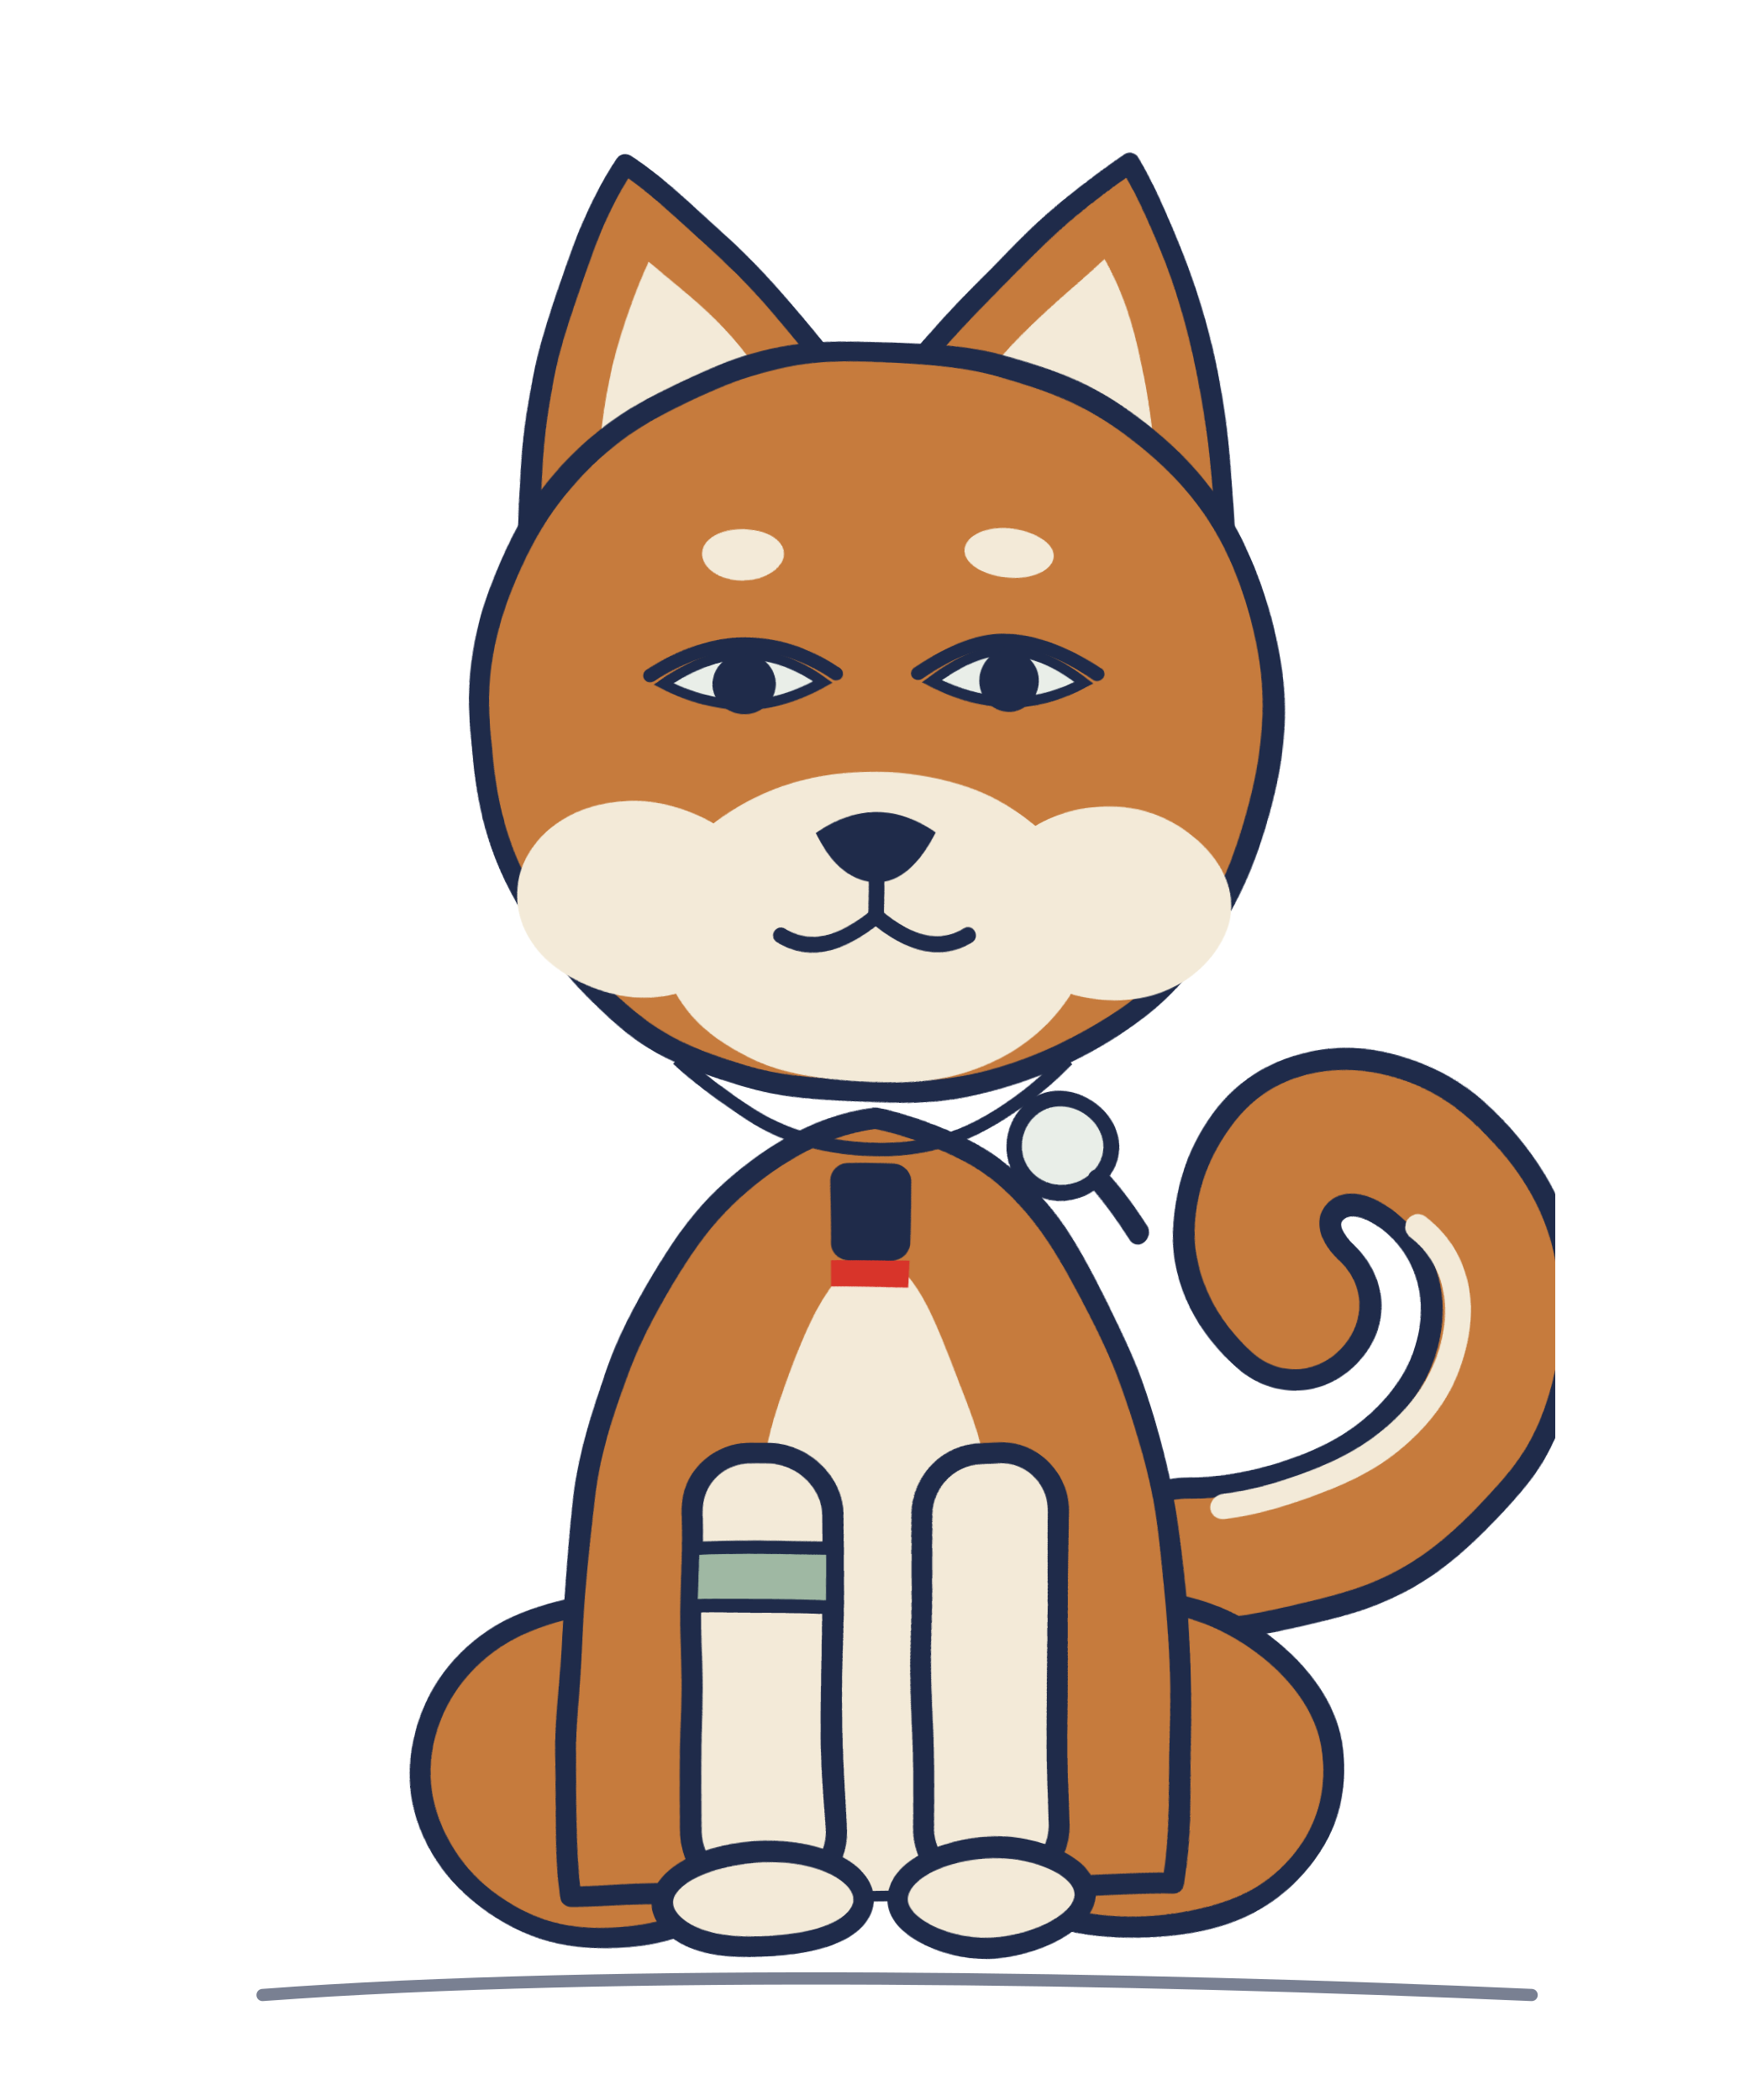
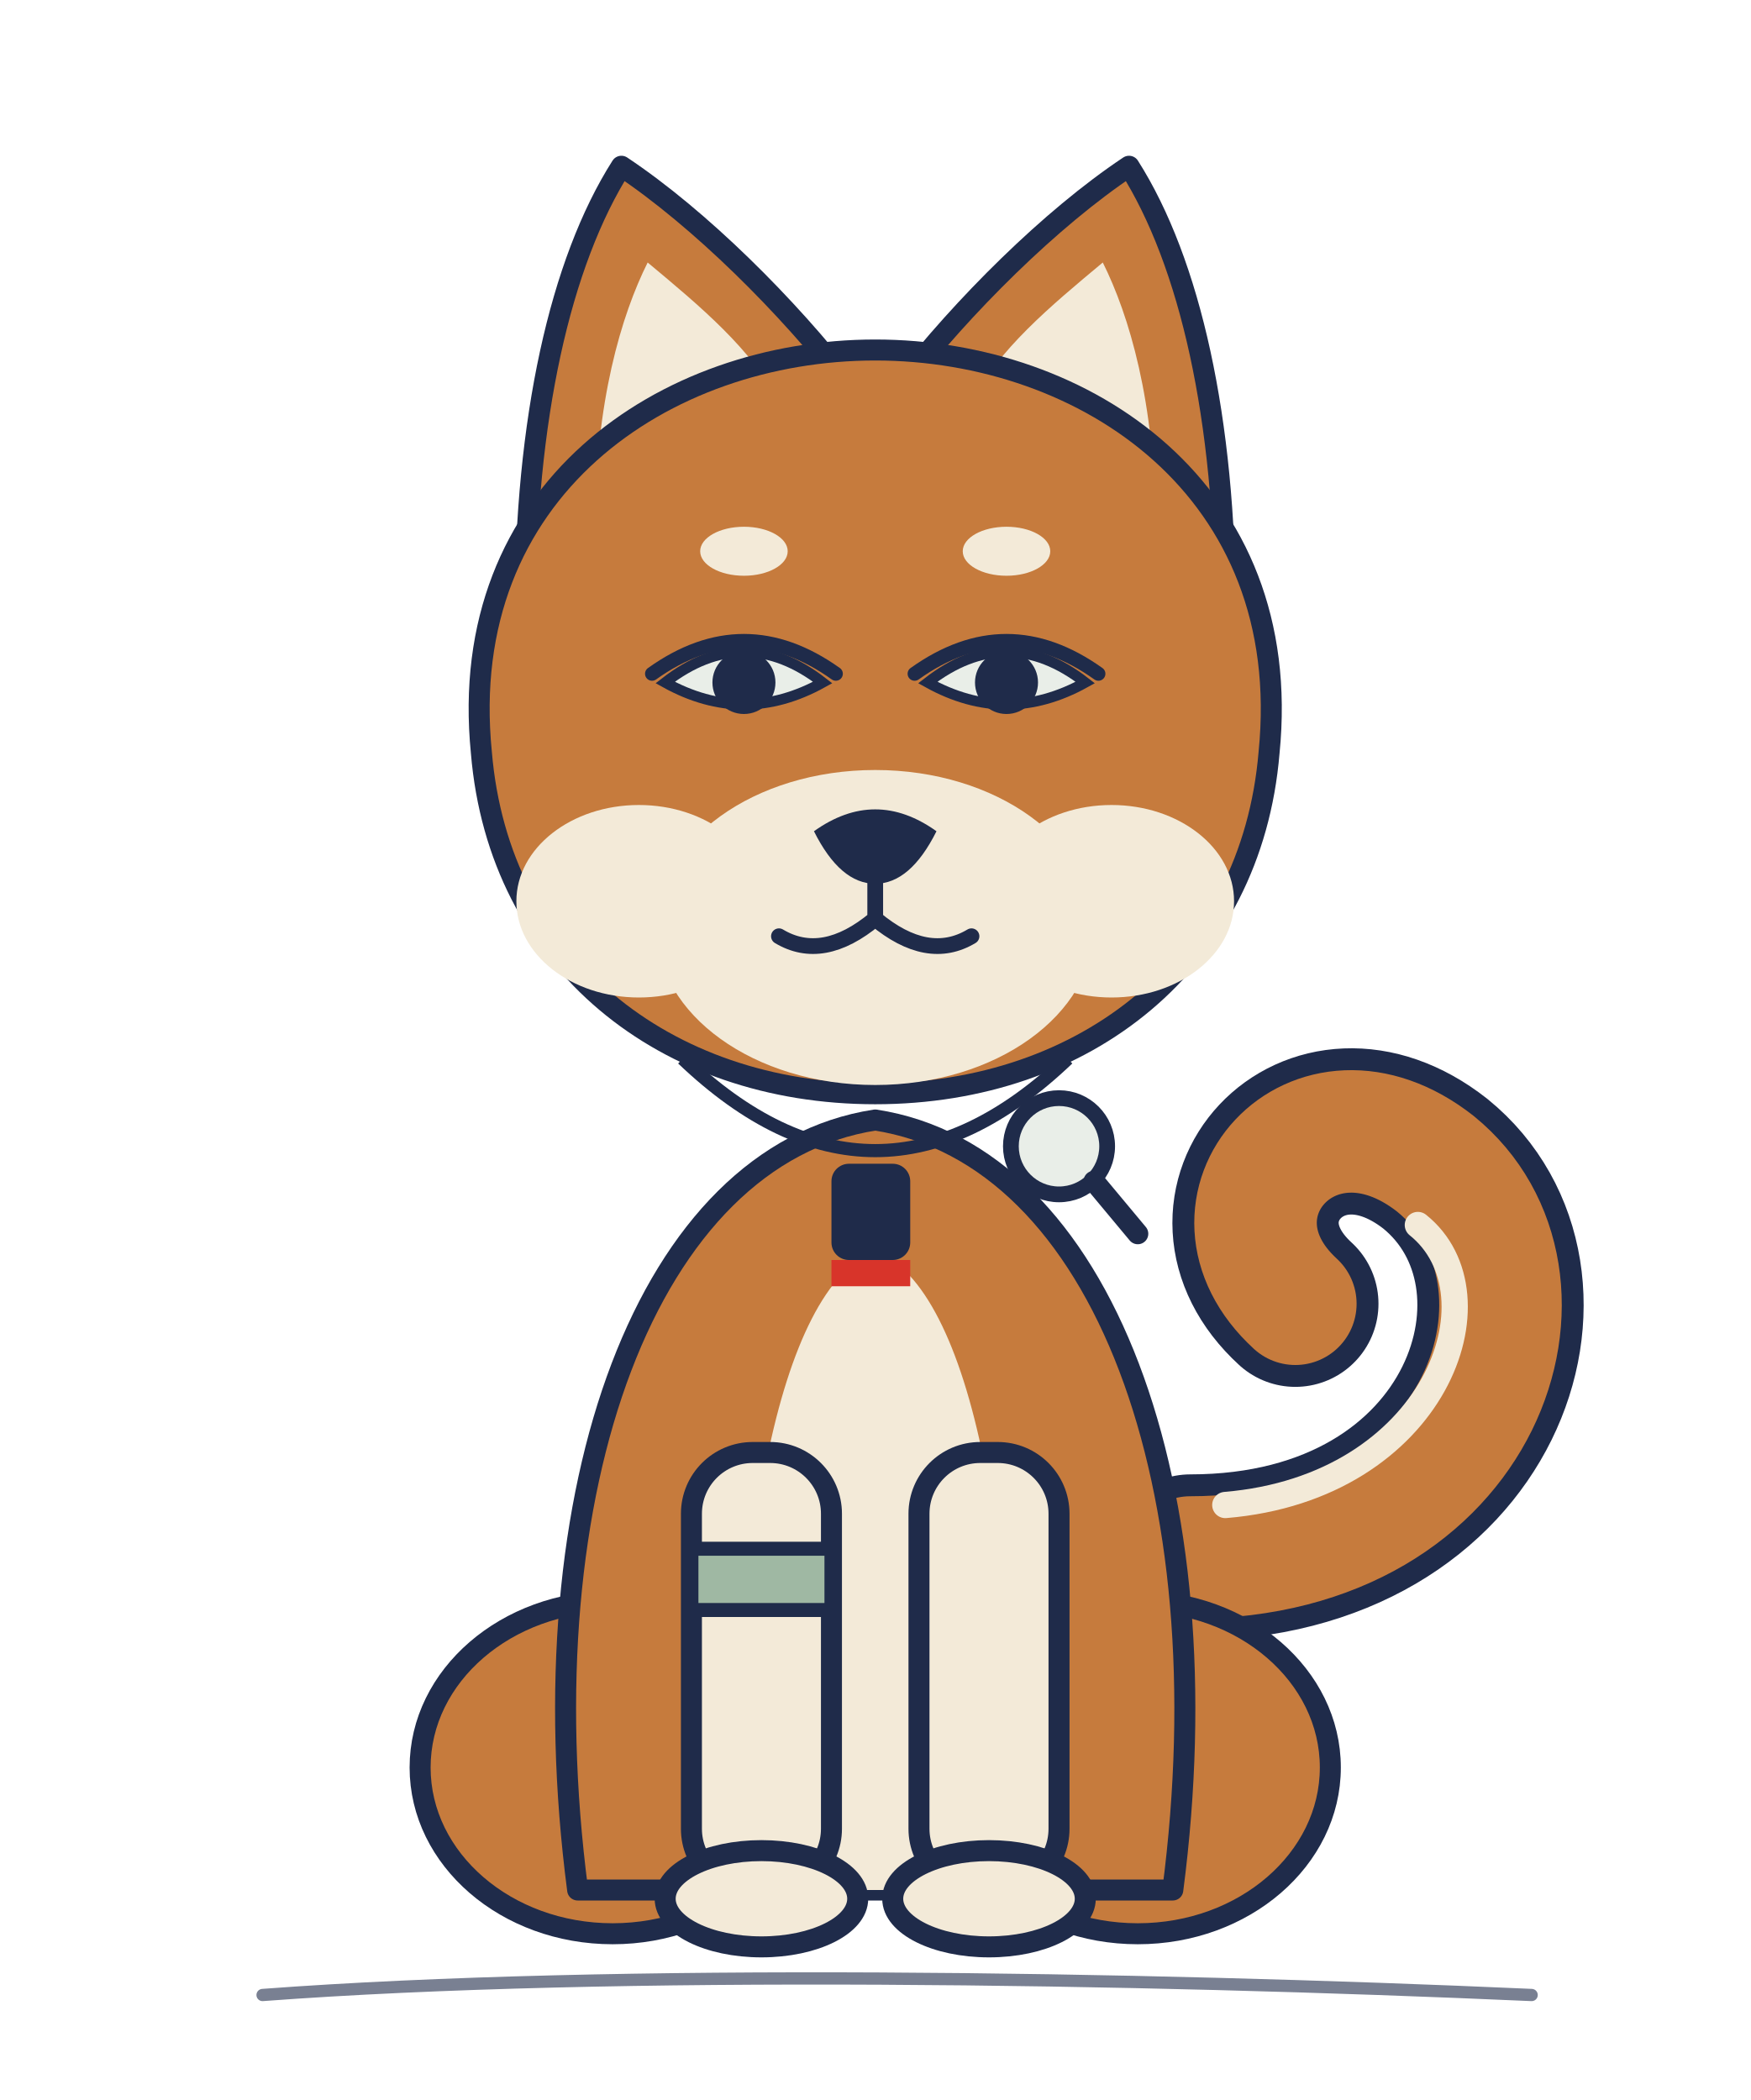
<svg xmlns="http://www.w3.org/2000/svg" viewBox="0 0 200 240" aria-hidden="true" focusable="false">
-   <defs>
-     <filter id="_R_0_-brush" x="-5%" y="-5%" width="110%" height="110%">
-       <feTurbulence type="fractalNoise" baseFrequency="0.035" numOctaves="2" seed="4" result="wobble" />
-       <feDisplacementMap in="SourceGraphic" in2="wobble" scale="2.2" xChannelSelector="R" yChannelSelector="G" />
-     </filter>
-   </defs>
  <path d="M30 228 C70 225 130 226 175 228" fill="none" stroke="#1f2b4a" stroke-width="1.4" stroke-linecap="round" opacity="0.6" />
-   <g filter="url(#_R_0_-brush)">
+   <g>
    <g>
      <g fill="none" stroke-linecap="round" stroke-linejoin="round">
        <path d="M136 178 C170 178 180 146 164 133 C150 122 136 138 148 149" stroke="#1f2b4a" stroke-width="19" />
        <path d="M136 178 C170 178 180 146 164 133 C150 122 136 138 148 149" stroke="#c67b3d" stroke-width="14" />
      </g>
      <path d="M140 172 C164 170 172 148 162 140" fill="none" stroke="#f3ead8" stroke-width="3" stroke-linecap="round" />
    </g>
    <ellipse cx="70" cy="202" rx="22" ry="19" fill="#c67b3d" stroke="#1f2b4a" stroke-width="2.4" stroke-linejoin="round" stroke-linecap="round" />
    <ellipse cx="130" cy="202" rx="22" ry="19" fill="#c67b3d" stroke="#1f2b4a" stroke-width="2.4" stroke-linejoin="round" stroke-linecap="round" />
    <path d="M66 216 C60 170 74 132 100 128 C126 132 140 170 134 216 Z" fill="#c67b3d" stroke="#1f2b4a" stroke-width="2.4" stroke-linejoin="round" stroke-linecap="round" />
    <path d="M85 216 C83 178 89 147 100 143 C111 147 117 178 115 216 Z" fill="#f3ead8" />
    <rect x="79" y="166" width="16" height="50" rx="7" fill="#f3ead8" stroke="#1f2b4a" stroke-width="2.4" stroke-linejoin="round" stroke-linecap="round" />
    <rect x="79" y="177" width="16" height="7" fill="#9fb8a3" stroke="#1f2b4a" stroke-width="1.6" stroke-linejoin="round" stroke-linecap="round" />
    <ellipse cx="87" cy="217" rx="11" ry="5.5" fill="#f3ead8" stroke="#1f2b4a" stroke-width="2.4" stroke-linejoin="round" stroke-linecap="round" />
    <rect x="105" y="166" width="16" height="50" rx="7" fill="#f3ead8" stroke="#1f2b4a" stroke-width="2.4" stroke-linejoin="round" stroke-linecap="round" />
    <ellipse cx="113" cy="217" rx="11" ry="5.5" fill="#f3ead8" stroke="#1f2b4a" stroke-width="2.4" stroke-linejoin="round" stroke-linecap="round" />
    <path d="M78 121 Q100 142 122 121" fill="none" stroke="#1f2b4a" stroke-width="1.5" />
    <g>
      <rect x="95" y="133" width="9" height="11" rx="2" fill="#1f2b4a" />
      <rect x="95" y="144" width="9" height="3" fill="#d8342a" />
    </g>
    <circle cx="121" cy="131" r="5.5" fill="#e9eee8" stroke="#1f2b4a" stroke-width="1.8" />
    <path d="M125 135 L130 141" stroke="#1f2b4a" stroke-width="2.4" stroke-linecap="round" />
    <g stroke="#1f2b4a" stroke-width="2.4" stroke-linejoin="round" stroke-linecap="round">
      <path d="M60 70 C60 48 64 30 71 19 C80 25 90 35 97 44 Z" fill="#c67b3d" />
      <path d="M140 70 C140 48 136 30 129 19 C120 25 110 35 103 44 Z" fill="#c67b3d" />
      <path d="M68 60 C68 46 71 36 74 30 C80 35 86 40 89 46 Z" fill="#f3ead8" stroke="none" />
      <path d="M132 60 C132 46 129 36 126 30 C120 35 114 40 111 46 Z" fill="#f3ead8" stroke="none" />
    </g>
    <path d="M55 86 C52 56 76 40 100 40 C124 40 148 56 145 86 C143 110 124 125 100 125 C76 125 57 110 55 86 Z" fill="#c67b3d" stroke="#1f2b4a" stroke-width="2.4" stroke-linejoin="round" stroke-linecap="round" />
    <g>
      <ellipse cx="73" cy="103" rx="14" ry="11" fill="#f3ead8" />
      <ellipse cx="127" cy="103" rx="14" ry="11" fill="#f3ead8" />
      <ellipse cx="100" cy="106" rx="25" ry="18" fill="#f3ead8" />
      <ellipse cx="85" cy="63" rx="5" ry="2.8" fill="#f3ead8" />
      <ellipse cx="115" cy="63" rx="5" ry="2.8" fill="#f3ead8" />
      <path d="M76 78 Q85 71 94 78 Q85 83 76 78 Z" fill="#e9eee8" stroke="#1f2b4a" stroke-width="1.2" />
      <path d="M106 78 Q115 71 124 78 Q115 83 106 78 Z" fill="#e9eee8" stroke="#1f2b4a" stroke-width="1.2" />
      <circle cx="85" cy="78" r="3.6" fill="#1f2b4a" />
      <circle cx="115" cy="78" r="3.6" fill="#1f2b4a" />
      <path d="M74.5 77 Q85 69.5 95.5 77" fill="none" stroke="#1f2b4a" stroke-width="1.6" stroke-linecap="round" />
      <path d="M104.5 77 Q115 69.5 125.5 77" fill="none" stroke="#1f2b4a" stroke-width="1.6" stroke-linecap="round" />
      <path d="M93 95 Q100 90 107 95 Q104 101 100 101 Q96 101 93 95 Z" fill="#1f2b4a" />
      <path d="M100 100 L100 105 M100 105 Q94 110 89 107 M100 105 Q106 110 111 107" fill="none" stroke="#1f2b4a" stroke-width="1.8" stroke-linejoin="round" stroke-linecap="round" />
    </g>
  </g>
</svg>
